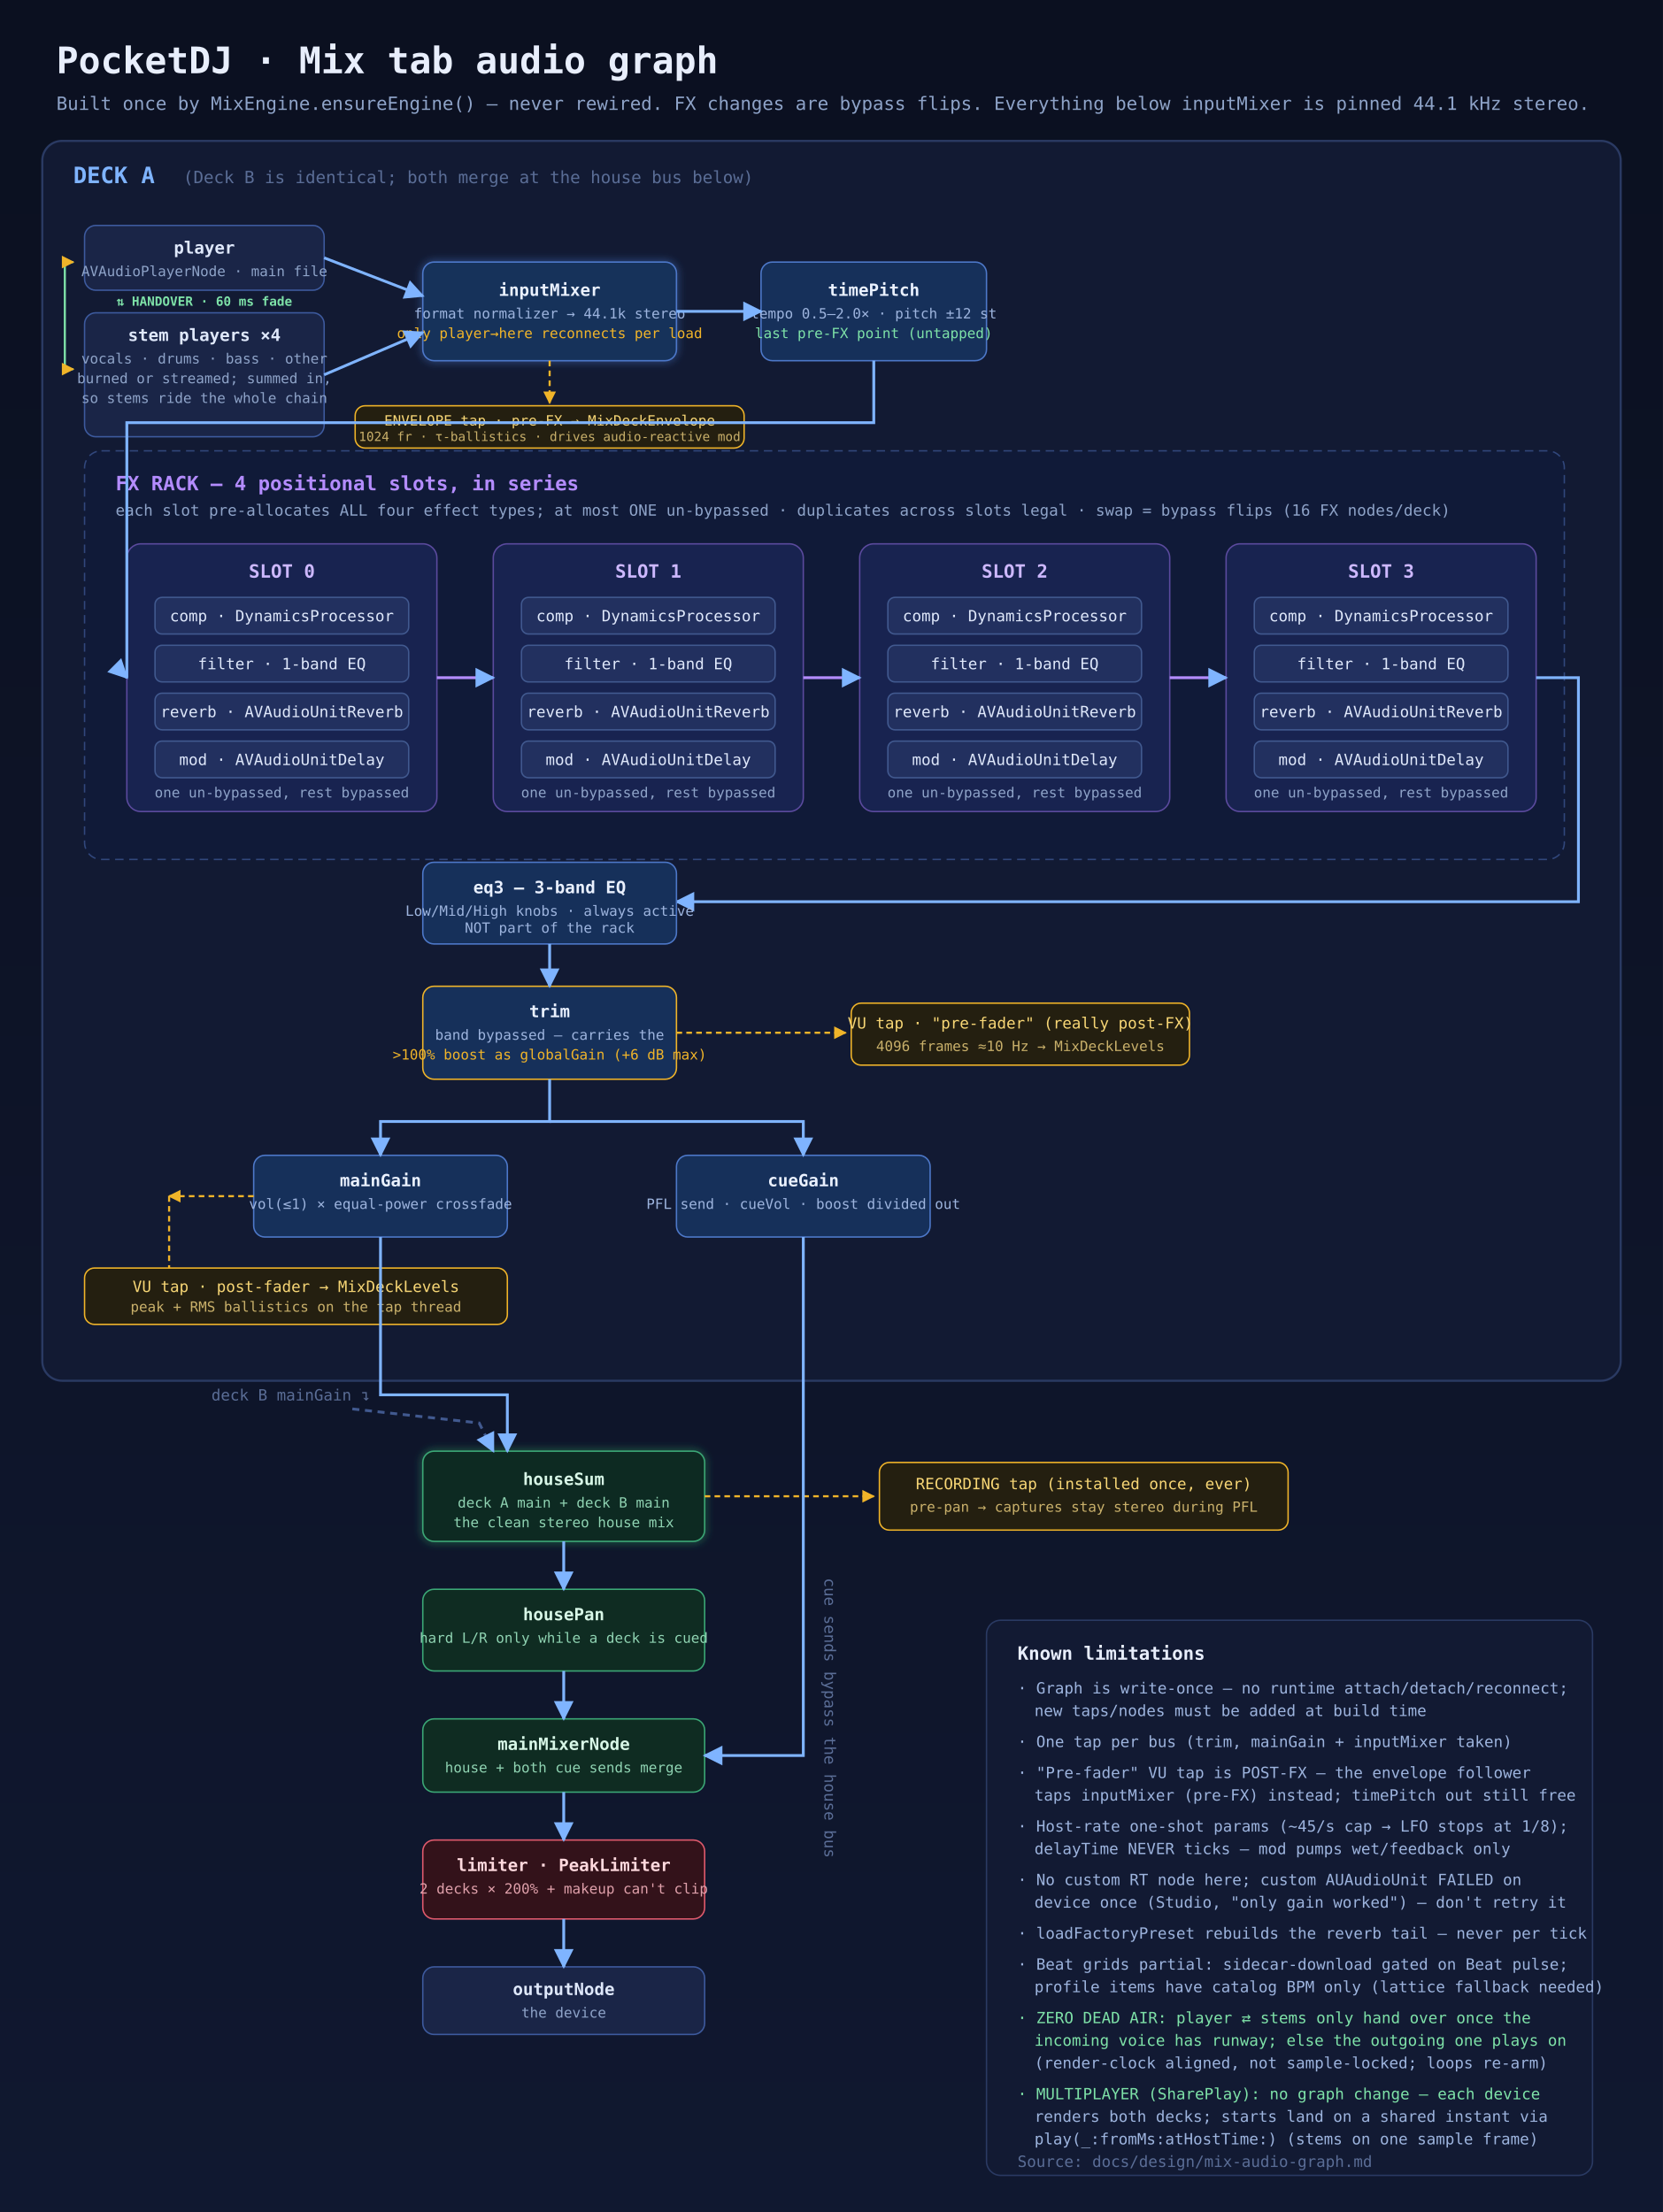
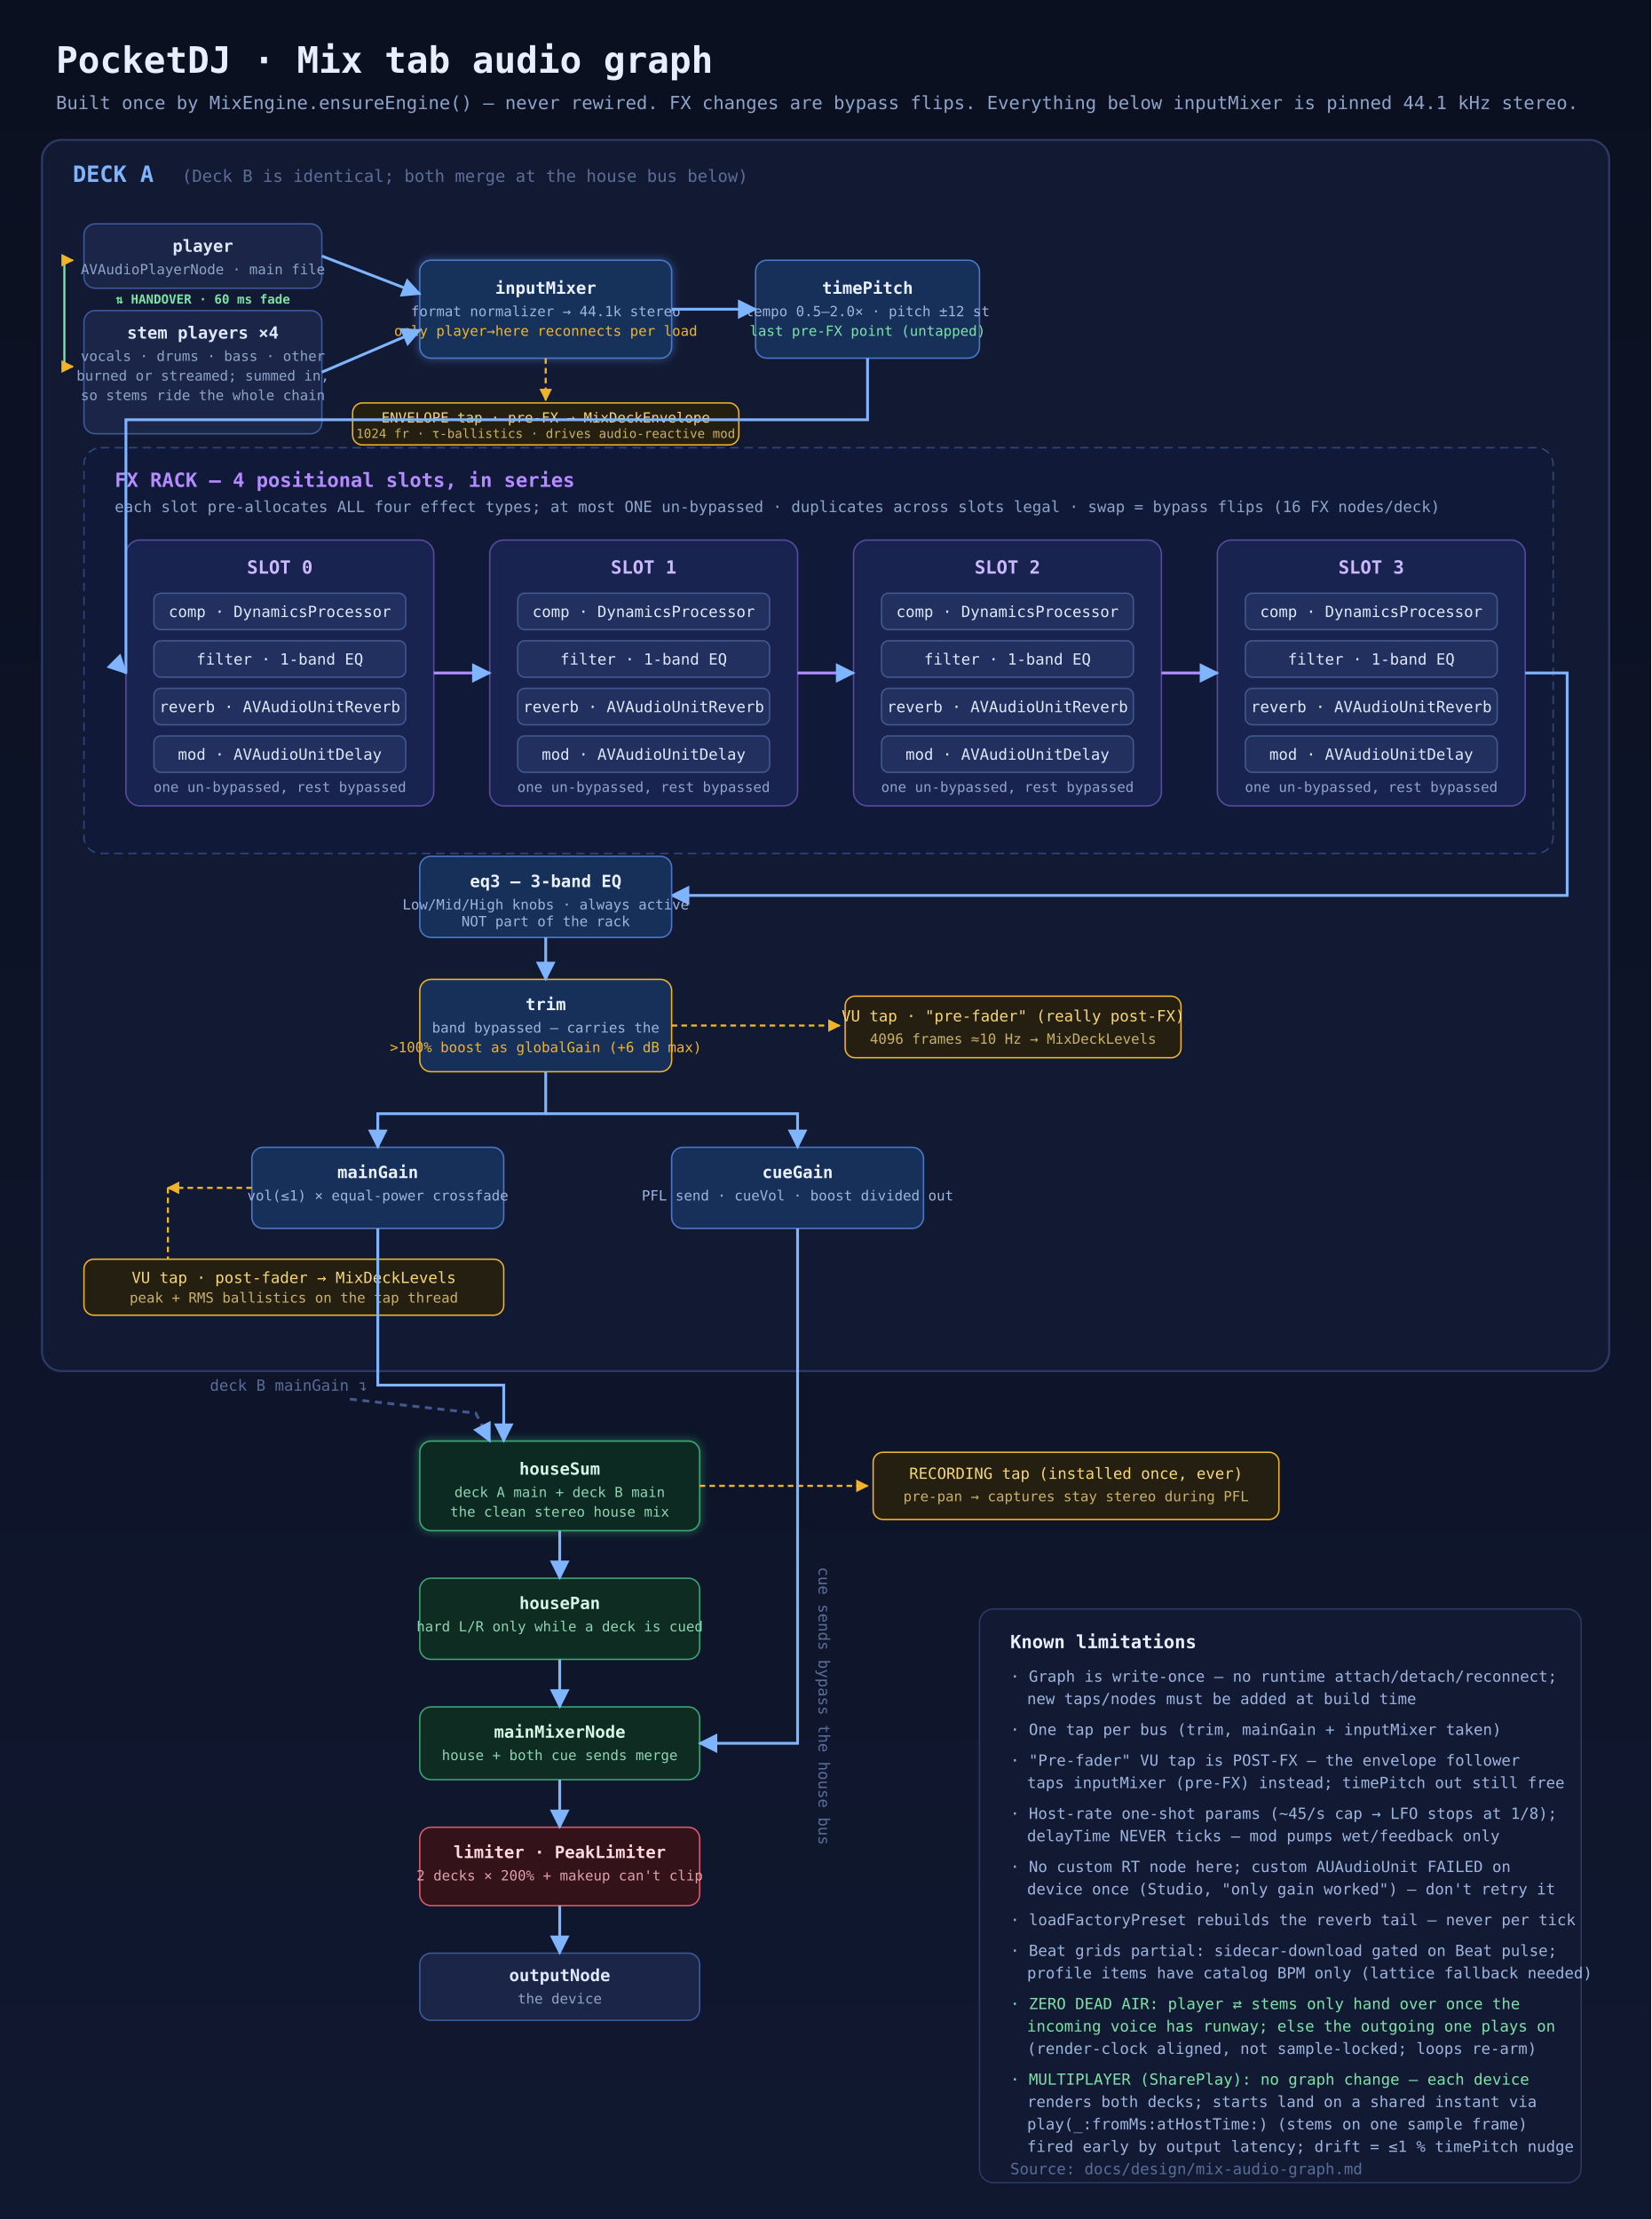
- <svg xmlns="http://www.w3.org/2000/svg" viewBox="0 0 1180 1570" font-family="Menlo, SF Mono, Consolas, monospace">
+ <svg xmlns="http://www.w3.org/2000/svg" viewBox="0 0 1180 1586" font-family="Menlo, SF Mono, Consolas, monospace">
  <defs>
    <linearGradient id="bg" x1="0" y1="0" x2="0" y2="1">
      <stop offset="0" stop-color="#0b1020" />
      <stop offset="1" stop-color="#101830" />
    </linearGradient>
    <marker id="arr" viewBox="0 0 10 10" refX="9" refY="5" markerWidth="7" markerHeight="7" orient="auto-start-reverse">
      <path d="M0,0 L10,5 L0,10 z" fill="#7fb4ff" />
    </marker>
    <marker id="arrTap" viewBox="0 0 10 10" refX="9" refY="5" markerWidth="6" markerHeight="6" orient="auto-start-reverse">
      <path d="M0,0 L10,5 L0,10 z" fill="#f0b429" />
    </marker>
    <filter id="glow" x="-40%" y="-40%" width="180%" height="180%">
      <feGaussianBlur stdDeviation="3" result="b" />
      <feMerge>
        <feMergeNode in="b" />
        <feMergeNode in="SourceGraphic" />
      </feMerge>
    </filter>
  </defs>
-   <rect width="1180" height="1570" fill="url(#bg)" />
+   <rect width="1180" height="1586" fill="url(#bg)" />
  <text x="40" y="52" fill="#e8eefc" font-size="26" font-weight="bold">PocketDJ · Mix tab audio graph</text>
  <text x="40" y="78" fill="#8ea3c8" font-size="13">Built once by MixEngine.ensureEngine() — never rewired. FX changes are bypass flips. Everything below inputMixer is pinned 44.1 kHz stereo.</text>
  <rect x="30" y="100" width="1120" height="880" rx="14" fill="#121a33" stroke="#2a3a63" stroke-width="1.5" />
  <text x="52" y="130" fill="#7fb4ff" font-size="16" font-weight="bold">DECK A</text>
  <text x="130" y="130" fill="#5a6d96" font-size="12">(Deck B is identical; both merge at the house bus below)</text>
  <g font-size="12">
    <rect x="60" y="160" width="170" height="46" rx="8" fill="#1a2547" stroke="#3d5a9e" />
    <text x="145" y="180" fill="#dfe8fb" text-anchor="middle" font-weight="bold">player</text>
    <text x="145" y="196" fill="#8ea3c8" text-anchor="middle" font-size="10">AVAudioPlayerNode · main file</text>
    <rect x="60" y="222" width="170" height="88" rx="8" fill="#1a2547" stroke="#3d5a9e" />
    <text x="145" y="242" fill="#dfe8fb" text-anchor="middle" font-weight="bold">stem players ×4</text>
    <text x="145" y="258" fill="#8ea3c8" text-anchor="middle" font-size="10">vocals · drums · bass · other</text>
    <text x="145" y="272" fill="#8ea3c8" text-anchor="middle" font-size="10">burned or streamed; summed in,</text>
    <text x="145" y="286" fill="#8ea3c8" text-anchor="middle" font-size="10">so stems ride the whole chain</text>
    <path d="M 52 186 L 46 186 L 46 262 L 52 262" fill="none" stroke="#7ee2a8" stroke-width="1.5" marker-start="url(#arrTap)" marker-end="url(#arrTap)" />
    <text x="145" y="217" fill="#7ee2a8" text-anchor="middle" font-size="9" font-weight="bold">⇅ HANDOVER · 60 ms fade</text>
    <rect x="300" y="186" width="180" height="70" rx="8" fill="#16305a" stroke="#4d78c9" filter="url(#glow)" />
    <text x="390" y="210" fill="#eaf1ff" text-anchor="middle" font-weight="bold">inputMixer</text>
    <text x="390" y="226" fill="#9db4de" text-anchor="middle" font-size="10">format normalizer → 44.1k stereo</text>
    <text x="390" y="240" fill="#f0b429" text-anchor="middle" font-size="10">only player→here reconnects per load</text>
    <rect x="540" y="186" width="160" height="70" rx="8" fill="#16305a" stroke="#4d78c9" />
    <text x="620" y="210" fill="#eaf1ff" text-anchor="middle" font-weight="bold">timePitch</text>
    <text x="620" y="226" fill="#9db4de" text-anchor="middle" font-size="10">tempo 0.5–2.0× · pitch ±12 st</text>
    <text x="620" y="240" fill="#7ee2a8" text-anchor="middle" font-size="10">last pre-FX point (untapped)</text>
    <line x1="390" y1="256" x2="390" y2="286" stroke="#f0b429" stroke-width="1.5" stroke-dasharray="4 3" marker-end="url(#arrTap)" />
    <rect x="252" y="288" width="276" height="30" rx="7" fill="#241f10" stroke="#f0b429" />
    <text x="390" y="302" fill="#f7d675" text-anchor="middle" font-size="10">ENVELOPE tap · pre-FX → MixDeckEnvelope</text>
    <text x="390" y="313" fill="#c9b06a" text-anchor="middle" font-size="9">1024 fr · τ-ballistics · drives audio-reactive mod</text>
    <line x1="230" y1="183" x2="300" y2="210" stroke="#7fb4ff" stroke-width="2" marker-end="url(#arr)" />
    <line x1="230" y1="266" x2="300" y2="236" stroke="#7fb4ff" stroke-width="2" marker-end="url(#arr)" />
    <line x1="480" y1="221" x2="540" y2="221" stroke="#7fb4ff" stroke-width="2" marker-end="url(#arr)" />
  </g>
  <rect x="60" y="320" width="1050" height="290" rx="12" fill="#101a38" stroke="#31477c" stroke-dasharray="6 4" />
  <text x="82" y="348" fill="#b48cff" font-size="14" font-weight="bold">FX RACK — 4 positional slots, in series</text>
  <text x="82" y="366" fill="#8ea3c8" font-size="11">each slot pre-allocates ALL four effect types; at most ONE un-bypassed · duplicates across slots legal · swap = bypass flips (16 FX nodes/deck)</text>
  <g font-size="11">
    <g>
      <rect x="90" y="386" width="220" height="190" rx="10" fill="#182350" stroke="#5b4a9e" />
      <rect x="350" y="386" width="220" height="190" rx="10" fill="#182350" stroke="#5b4a9e" />
      <rect x="610" y="386" width="220" height="190" rx="10" fill="#182350" stroke="#5b4a9e" />
      <rect x="870" y="386" width="220" height="190" rx="10" fill="#182350" stroke="#5b4a9e" />
    </g>
    <g fill="#cdb8ff" font-weight="bold" text-anchor="middle" font-size="13">
      <text x="200" y="410">SLOT 0</text>
      <text x="460" y="410">SLOT 1</text>
      <text x="720" y="410">SLOT 2</text>
      <text x="980" y="410">SLOT 3</text>
    </g>
    <g text-anchor="middle" fill="#dfe8fb">
      <g id="slotNodes0">
        <rect x="110" y="424" width="180" height="26" rx="5" fill="#22305f" stroke="#41598f" />
        <text x="200" y="441">comp · DynamicsProcessor</text>
        <rect x="110" y="458" width="180" height="26" rx="5" fill="#22305f" stroke="#41598f" />
        <text x="200" y="475">filter · 1-band EQ</text>
        <rect x="110" y="492" width="180" height="26" rx="5" fill="#22305f" stroke="#41598f" />
        <text x="200" y="509">reverb · AVAudioUnitReverb</text>
        <rect x="110" y="526" width="180" height="26" rx="5" fill="#22305f" stroke="#41598f" />
        <text x="200" y="543">mod · AVAudioUnitDelay</text>
      </g>
      <use href="#slotNodes0" x="260" />
      <use href="#slotNodes0" x="520" />
      <use href="#slotNodes0" x="780" />
    </g>
    <g fill="#8ea3c8" text-anchor="middle" font-size="10">
      <text x="200" y="566">one un-bypassed, rest bypassed</text>
      <text x="460" y="566">one un-bypassed, rest bypassed</text>
      <text x="720" y="566">one un-bypassed, rest bypassed</text>
      <text x="980" y="566">one un-bypassed, rest bypassed</text>
    </g>
    <line x1="310" y1="481" x2="350" y2="481" stroke="#b48cff" stroke-width="2" marker-end="url(#arr)" />
    <line x1="570" y1="481" x2="610" y2="481" stroke="#b48cff" stroke-width="2" marker-end="url(#arr)" />
    <line x1="830" y1="481" x2="870" y2="481" stroke="#b48cff" stroke-width="2" marker-end="url(#arr)" />
  </g>
  <path d="M 620 256 L 620 300 L 90 300 L 90 481" fill="none" stroke="#7fb4ff" stroke-width="2" />
  <line x1="90" y1="481" x2="90" y2="481" stroke="#7fb4ff" />
  <line x1="88" y1="479" x2="90" y2="481" stroke="#7fb4ff" stroke-width="2" marker-end="url(#arr)" />
  <path d="M 1090 481 L 1120 481 L 1120 640 L 480 640" fill="none" stroke="#7fb4ff" stroke-width="2" marker-end="url(#arr)" />
  <g font-size="12">
    <rect x="300" y="612" width="180" height="58" rx="8" fill="#16305a" stroke="#4d78c9" />
    <text x="390" y="634" fill="#eaf1ff" text-anchor="middle" font-weight="bold">eq3 — 3-band EQ</text>
    <text x="390" y="650" fill="#9db4de" text-anchor="middle" font-size="10">Low/Mid/High knobs · always active</text>
    <text x="390" y="662" fill="#9db4de" text-anchor="middle" font-size="10">NOT part of the rack</text>
    <rect x="300" y="700" width="180" height="66" rx="8" fill="#16305a" stroke="#f0b429" />
    <text x="390" y="722" fill="#eaf1ff" text-anchor="middle" font-weight="bold">trim</text>
    <text x="390" y="738" fill="#9db4de" text-anchor="middle" font-size="10">band bypassed — carries the</text>
    <text x="390" y="752" fill="#f0b429" text-anchor="middle" font-size="10">&gt;100% boost as globalGain (+6 dB max)</text>
    <line x1="390" y1="670" x2="390" y2="700" stroke="#7fb4ff" stroke-width="2" marker-end="url(#arr)" />
    <line x1="480" y1="733" x2="600" y2="733" stroke="#f0b429" stroke-width="1.5" stroke-dasharray="4 3" marker-end="url(#arrTap)" />
    <rect x="604" y="712" width="240" height="44" rx="7" fill="#241f10" stroke="#f0b429" />
    <text x="724" y="730" fill="#f7d675" text-anchor="middle" font-size="11">VU tap · "pre-fader" (really post-FX)</text>
    <text x="724" y="746" fill="#c9b06a" text-anchor="middle" font-size="10">4096 frames ≈10 Hz → MixDeckLevels</text>
    <rect x="180" y="820" width="180" height="58" rx="8" fill="#16305a" stroke="#4d78c9" />
    <text x="270" y="842" fill="#eaf1ff" text-anchor="middle" font-weight="bold">mainGain</text>
    <text x="270" y="858" fill="#9db4de" text-anchor="middle" font-size="10">vol(≤1) × equal-power crossfade</text>
    <rect x="480" y="820" width="180" height="58" rx="8" fill="#16305a" stroke="#4d78c9" />
    <text x="570" y="842" fill="#eaf1ff" text-anchor="middle" font-weight="bold">cueGain</text>
    <text x="570" y="858" fill="#9db4de" text-anchor="middle" font-size="10">PFL send · cueVol · boost divided out</text>
    <path d="M 390 766 L 390 796 L 270 796 L 270 820" fill="none" stroke="#7fb4ff" stroke-width="2" marker-end="url(#arr)" />
    <path d="M 390 796 L 570 796 L 570 820" fill="none" stroke="#7fb4ff" stroke-width="2" marker-end="url(#arr)" />
    <line x1="180" y1="849" x2="120" y2="849" stroke="#f0b429" stroke-width="1.5" stroke-dasharray="4 3" marker-end="url(#arrTap)" />
    <rect x="60" y="900" width="300" height="40" rx="7" fill="#241f10" stroke="#f0b429" />
    <text x="210" y="917" fill="#f7d675" text-anchor="middle" font-size="11">VU tap · post-fader → MixDeckLevels</text>
    <text x="210" y="931" fill="#c9b06a" text-anchor="middle" font-size="10">peak + RMS ballistics on the tap thread</text>
    <line x1="120" y1="849" x2="120" y2="900" stroke="#f0b429" stroke-width="1.5" stroke-dasharray="4 3" />
  </g>
  <g font-size="12">
    <rect x="300" y="1030" width="200" height="64" rx="8" fill="#0f2c22" stroke="#3ba776" filter="url(#glow)" />
    <text x="400" y="1054" fill="#d8f7e7" text-anchor="middle" font-weight="bold">houseSum</text>
    <text x="400" y="1070" fill="#8fd3b2" text-anchor="middle" font-size="10">deck A main + deck B main</text>
    <text x="400" y="1084" fill="#8fd3b2" text-anchor="middle" font-size="10">the clean stereo house mix</text>
    <line x1="500" y1="1062" x2="620" y2="1062" stroke="#f0b429" stroke-width="1.5" stroke-dasharray="4 3" marker-end="url(#arrTap)" />
    <rect x="624" y="1038" width="290" height="48" rx="7" fill="#241f10" stroke="#f0b429" />
    <text x="769" y="1057" fill="#f7d675" text-anchor="middle" font-size="11">RECORDING tap (installed once, ever)</text>
    <text x="769" y="1073" fill="#c9b06a" text-anchor="middle" font-size="10">pre-pan → captures stay stereo during PFL</text>
    <rect x="300" y="1128" width="200" height="58" rx="8" fill="#0f2c22" stroke="#3ba776" />
    <text x="400" y="1150" fill="#d8f7e7" text-anchor="middle" font-weight="bold">housePan</text>
    <text x="400" y="1166" fill="#8fd3b2" text-anchor="middle" font-size="10">hard L/R only while a deck is cued</text>
    <rect x="300" y="1220" width="200" height="52" rx="8" fill="#0f2c22" stroke="#3ba776" />
    <text x="400" y="1242" fill="#d8f7e7" text-anchor="middle" font-weight="bold">mainMixerNode</text>
    <text x="400" y="1258" fill="#8fd3b2" text-anchor="middle" font-size="10">house + both cue sends merge</text>
    <rect x="300" y="1306" width="200" height="56" rx="8" fill="#33121a" stroke="#e05a6d" />
    <text x="400" y="1328" fill="#ffd9de" text-anchor="middle" font-weight="bold">limiter · PeakLimiter</text>
    <text x="400" y="1344" fill="#dfa0aa" text-anchor="middle" font-size="10">2 decks × 200% + makeup can't clip</text>
    <rect x="300" y="1396" width="200" height="48" rx="8" fill="#1a2547" stroke="#3d5a9e" />
    <text x="400" y="1416" fill="#dfe8fb" text-anchor="middle" font-weight="bold">outputNode</text>
    <text x="400" y="1432" fill="#8ea3c8" text-anchor="middle" font-size="10">the device</text>
    <path d="M 270 878 L 270 990 L 360 990 L 360 1030" fill="none" stroke="#7fb4ff" stroke-width="2" marker-end="url(#arr)" />
    <text x="150" y="994" fill="#5a6d96" font-size="11">deck B mainGain ↴</text>
    <path d="M 250 1000 L 340 1010 L 350 1030" fill="none" stroke="#41598f" stroke-width="2" stroke-dasharray="5 4" marker-end="url(#arr)" />
    <path d="M 570 878 L 570 1246 L 500 1246" fill="none" stroke="#7fb4ff" stroke-width="2" marker-end="url(#arr)" />
    <text x="585" y="1120" fill="#5a6d96" font-size="11" transform="rotate(90 585 1120)">cue sends bypass the house bus</text>
    <line x1="400" y1="1094" x2="400" y2="1128" stroke="#7fb4ff" stroke-width="2" marker-end="url(#arr)" />
    <line x1="400" y1="1186" x2="400" y2="1220" stroke="#7fb4ff" stroke-width="2" marker-end="url(#arr)" />
    <line x1="400" y1="1272" x2="400" y2="1306" stroke="#7fb4ff" stroke-width="2" marker-end="url(#arr)" />
    <line x1="400" y1="1362" x2="400" y2="1396" stroke="#7fb4ff" stroke-width="2" marker-end="url(#arr)" />
  </g>
  <g font-size="11">
-     <rect x="700" y="1150" width="430" height="394" rx="10" fill="#121a33" stroke="#2a3a63" />
+     <rect x="700" y="1150" width="430" height="410" rx="10" fill="#121a33" stroke="#2a3a63" />
    <text x="722" y="1178" fill="#e8eefc" font-size="13" font-weight="bold">Known limitations</text>
    <text x="722" y="1202" fill="#9db4de">· Graph is write-once — no runtime attach/detach/reconnect;</text>
    <text x="734" y="1218" fill="#9db4de">new taps/nodes must be added at build time</text>
    <text x="722" y="1240" fill="#9db4de">· One tap per bus (trim, mainGain + inputMixer taken)</text>
    <text x="722" y="1262" fill="#9db4de">· "Pre-fader" VU tap is POST-FX — the envelope follower</text>
    <text x="734" y="1278" fill="#9db4de">taps inputMixer (pre-FX) instead; timePitch out still free</text>
    <text x="722" y="1300" fill="#9db4de">· Host-rate one-shot params (~45/s cap → LFO stops at 1/8);</text>
    <text x="734" y="1316" fill="#9db4de">delayTime NEVER ticks — mod pumps wet/feedback only</text>
    <text x="722" y="1338" fill="#9db4de">· No custom RT node here; custom AUAudioUnit FAILED on</text>
    <text x="734" y="1354" fill="#9db4de">device once (Studio, "only gain worked") — don't retry it</text>
    <text x="722" y="1376" fill="#9db4de">· loadFactoryPreset rebuilds the reverb tail — never per tick</text>
    <text x="722" y="1398" fill="#9db4de">· Beat grids partial: sidecar-download gated on Beat pulse;</text>
    <text x="734" y="1414" fill="#9db4de">profile items have catalog BPM only (lattice fallback needed)</text>
    <text x="722" y="1436" fill="#7ee2a8">· ZERO DEAD AIR: player ⇄ stems only hand over once the</text>
    <text x="734" y="1452" fill="#7ee2a8">incoming voice has runway; else the outgoing one plays on</text>
    <text x="734" y="1468" fill="#9db4de">(render-clock aligned, not sample-locked; loops re-arm)</text>
    <text x="722" y="1490" fill="#7ee2a8">· MULTIPLAYER (SharePlay): no graph change — each device</text>
    <text x="734" y="1506" fill="#9db4de">renders both decks; starts land on a shared instant via</text>
    <text x="734" y="1522" fill="#9db4de">play(_:fromMs:atHostTime:) (stems on one sample frame)</text>
-     <text x="722" y="1538" fill="#5a6d96">Source: docs/design/mix-audio-graph.md</text>
+     <text x="734" y="1538" fill="#9db4de">fired early by output latency; drift = ≤1 % timePitch nudge</text>
+     <text x="722" y="1554" fill="#5a6d96">Source: docs/design/mix-audio-graph.md</text>
  </g>
</svg>
